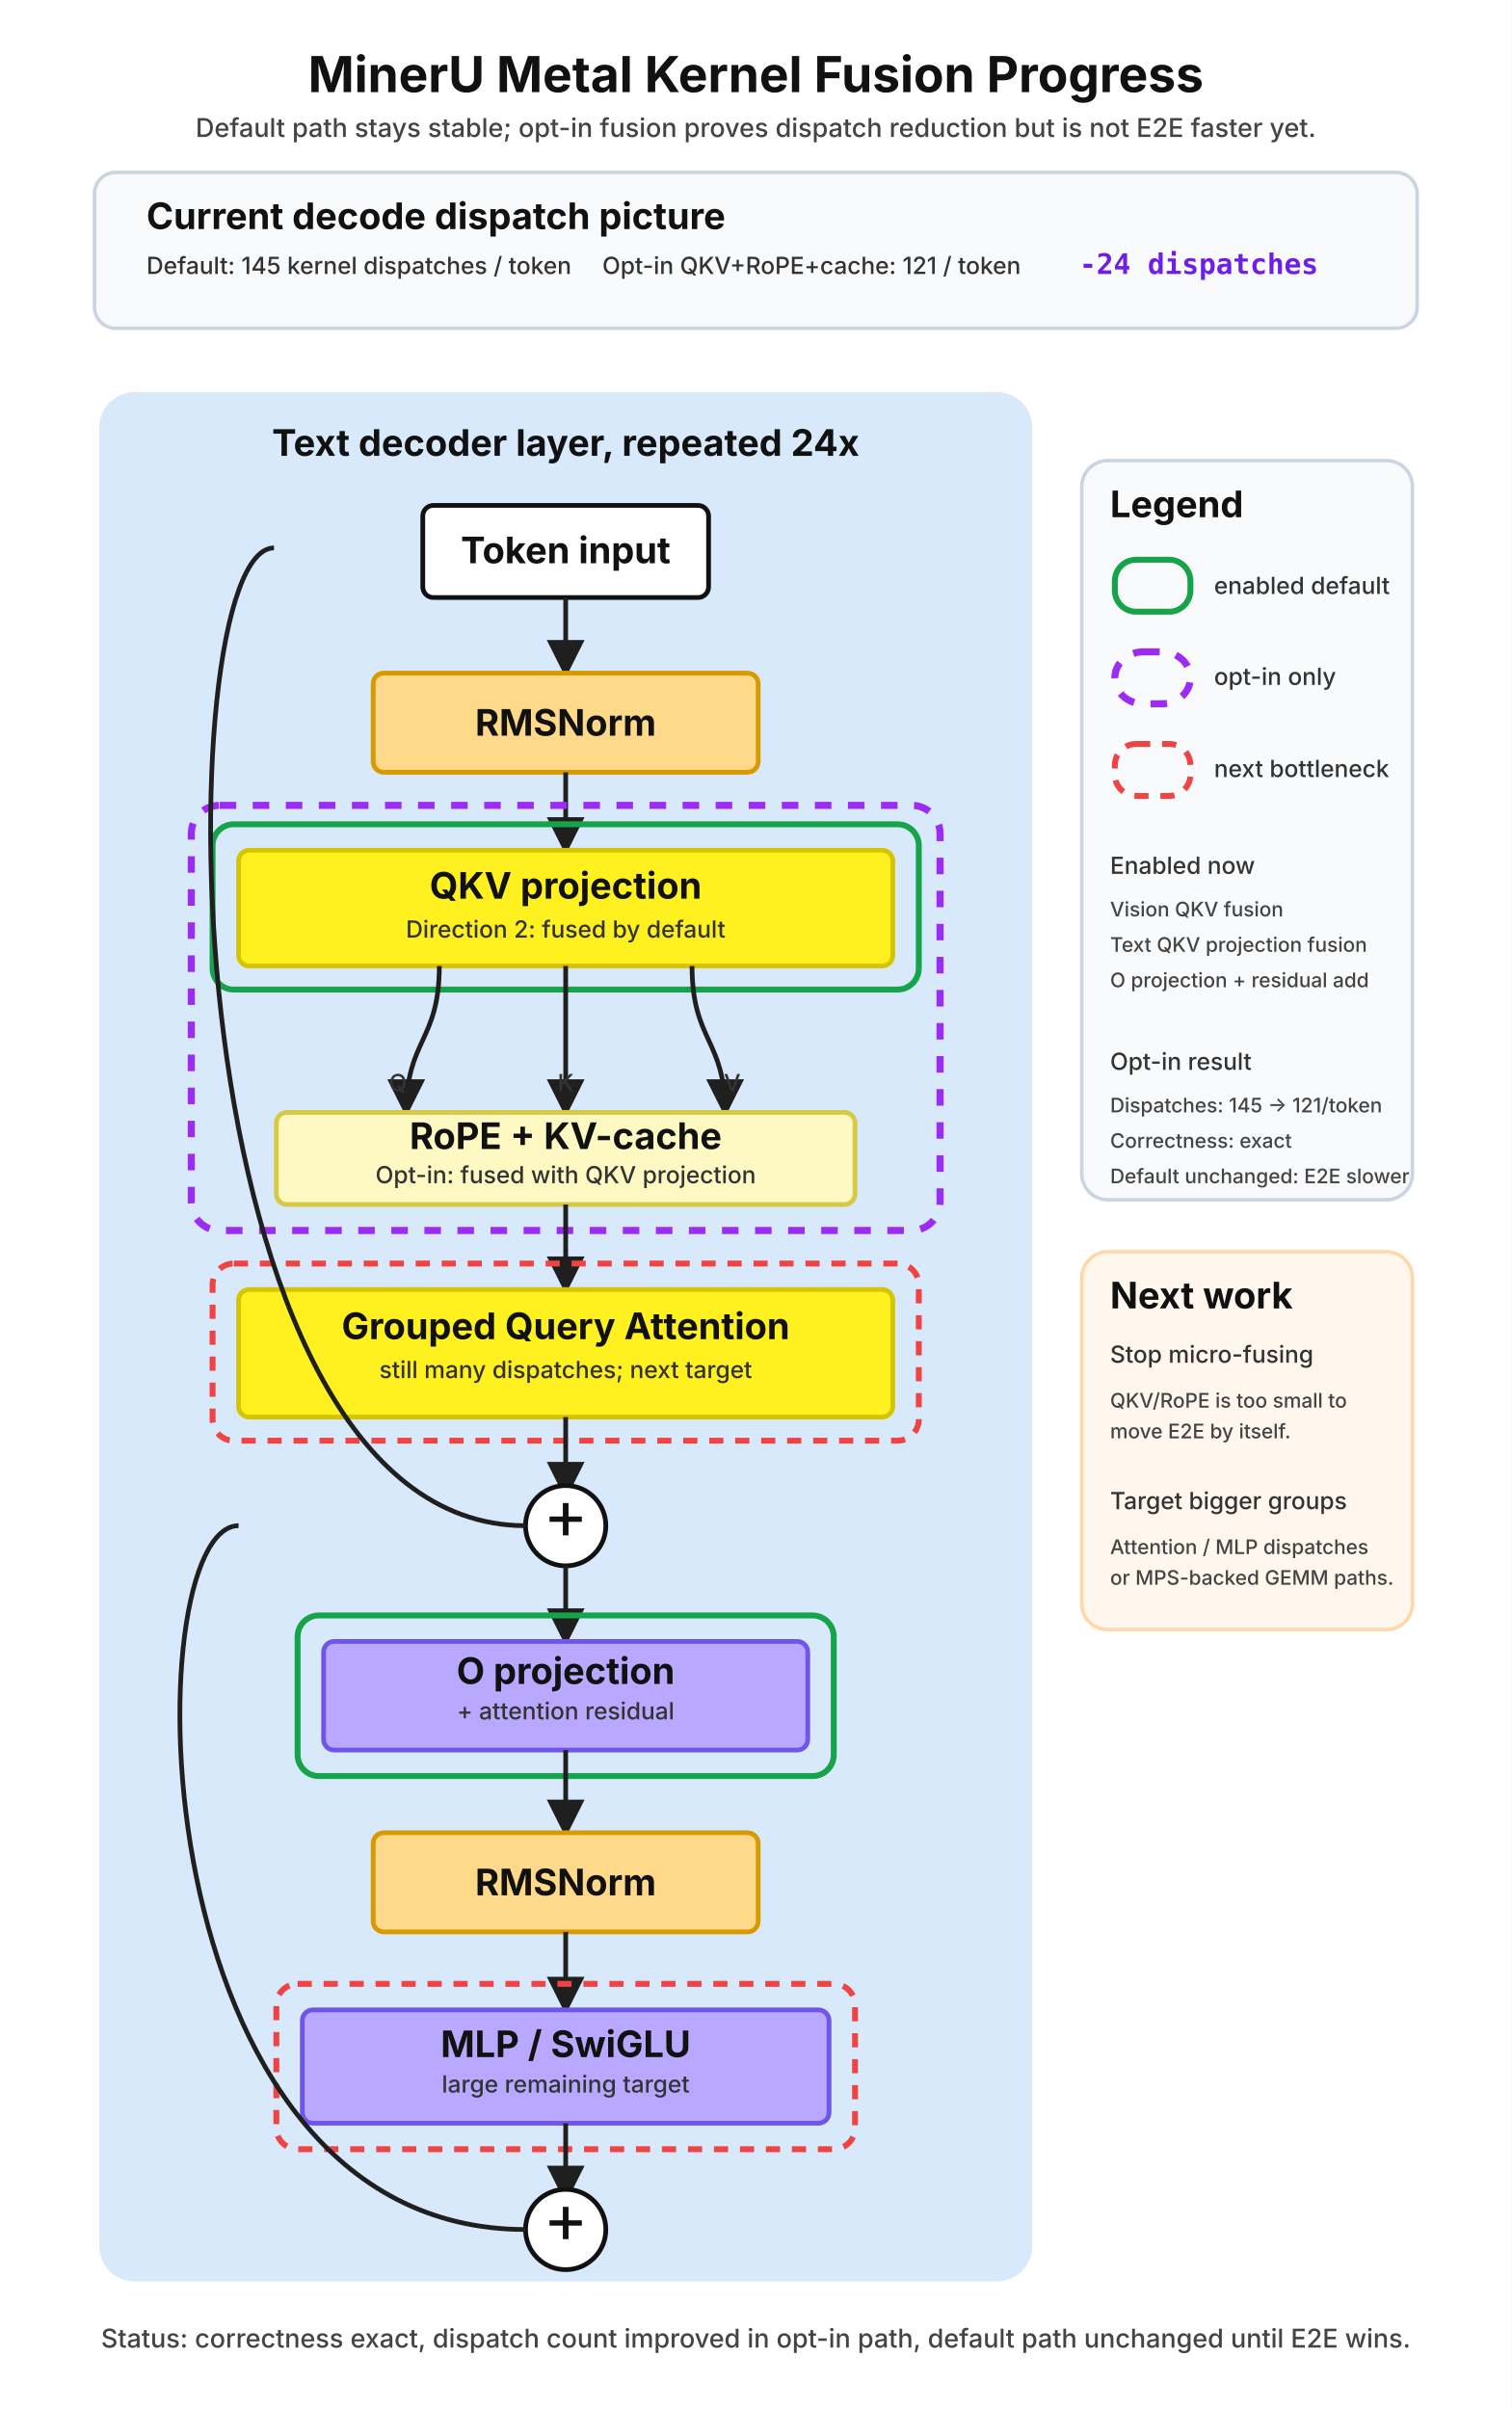
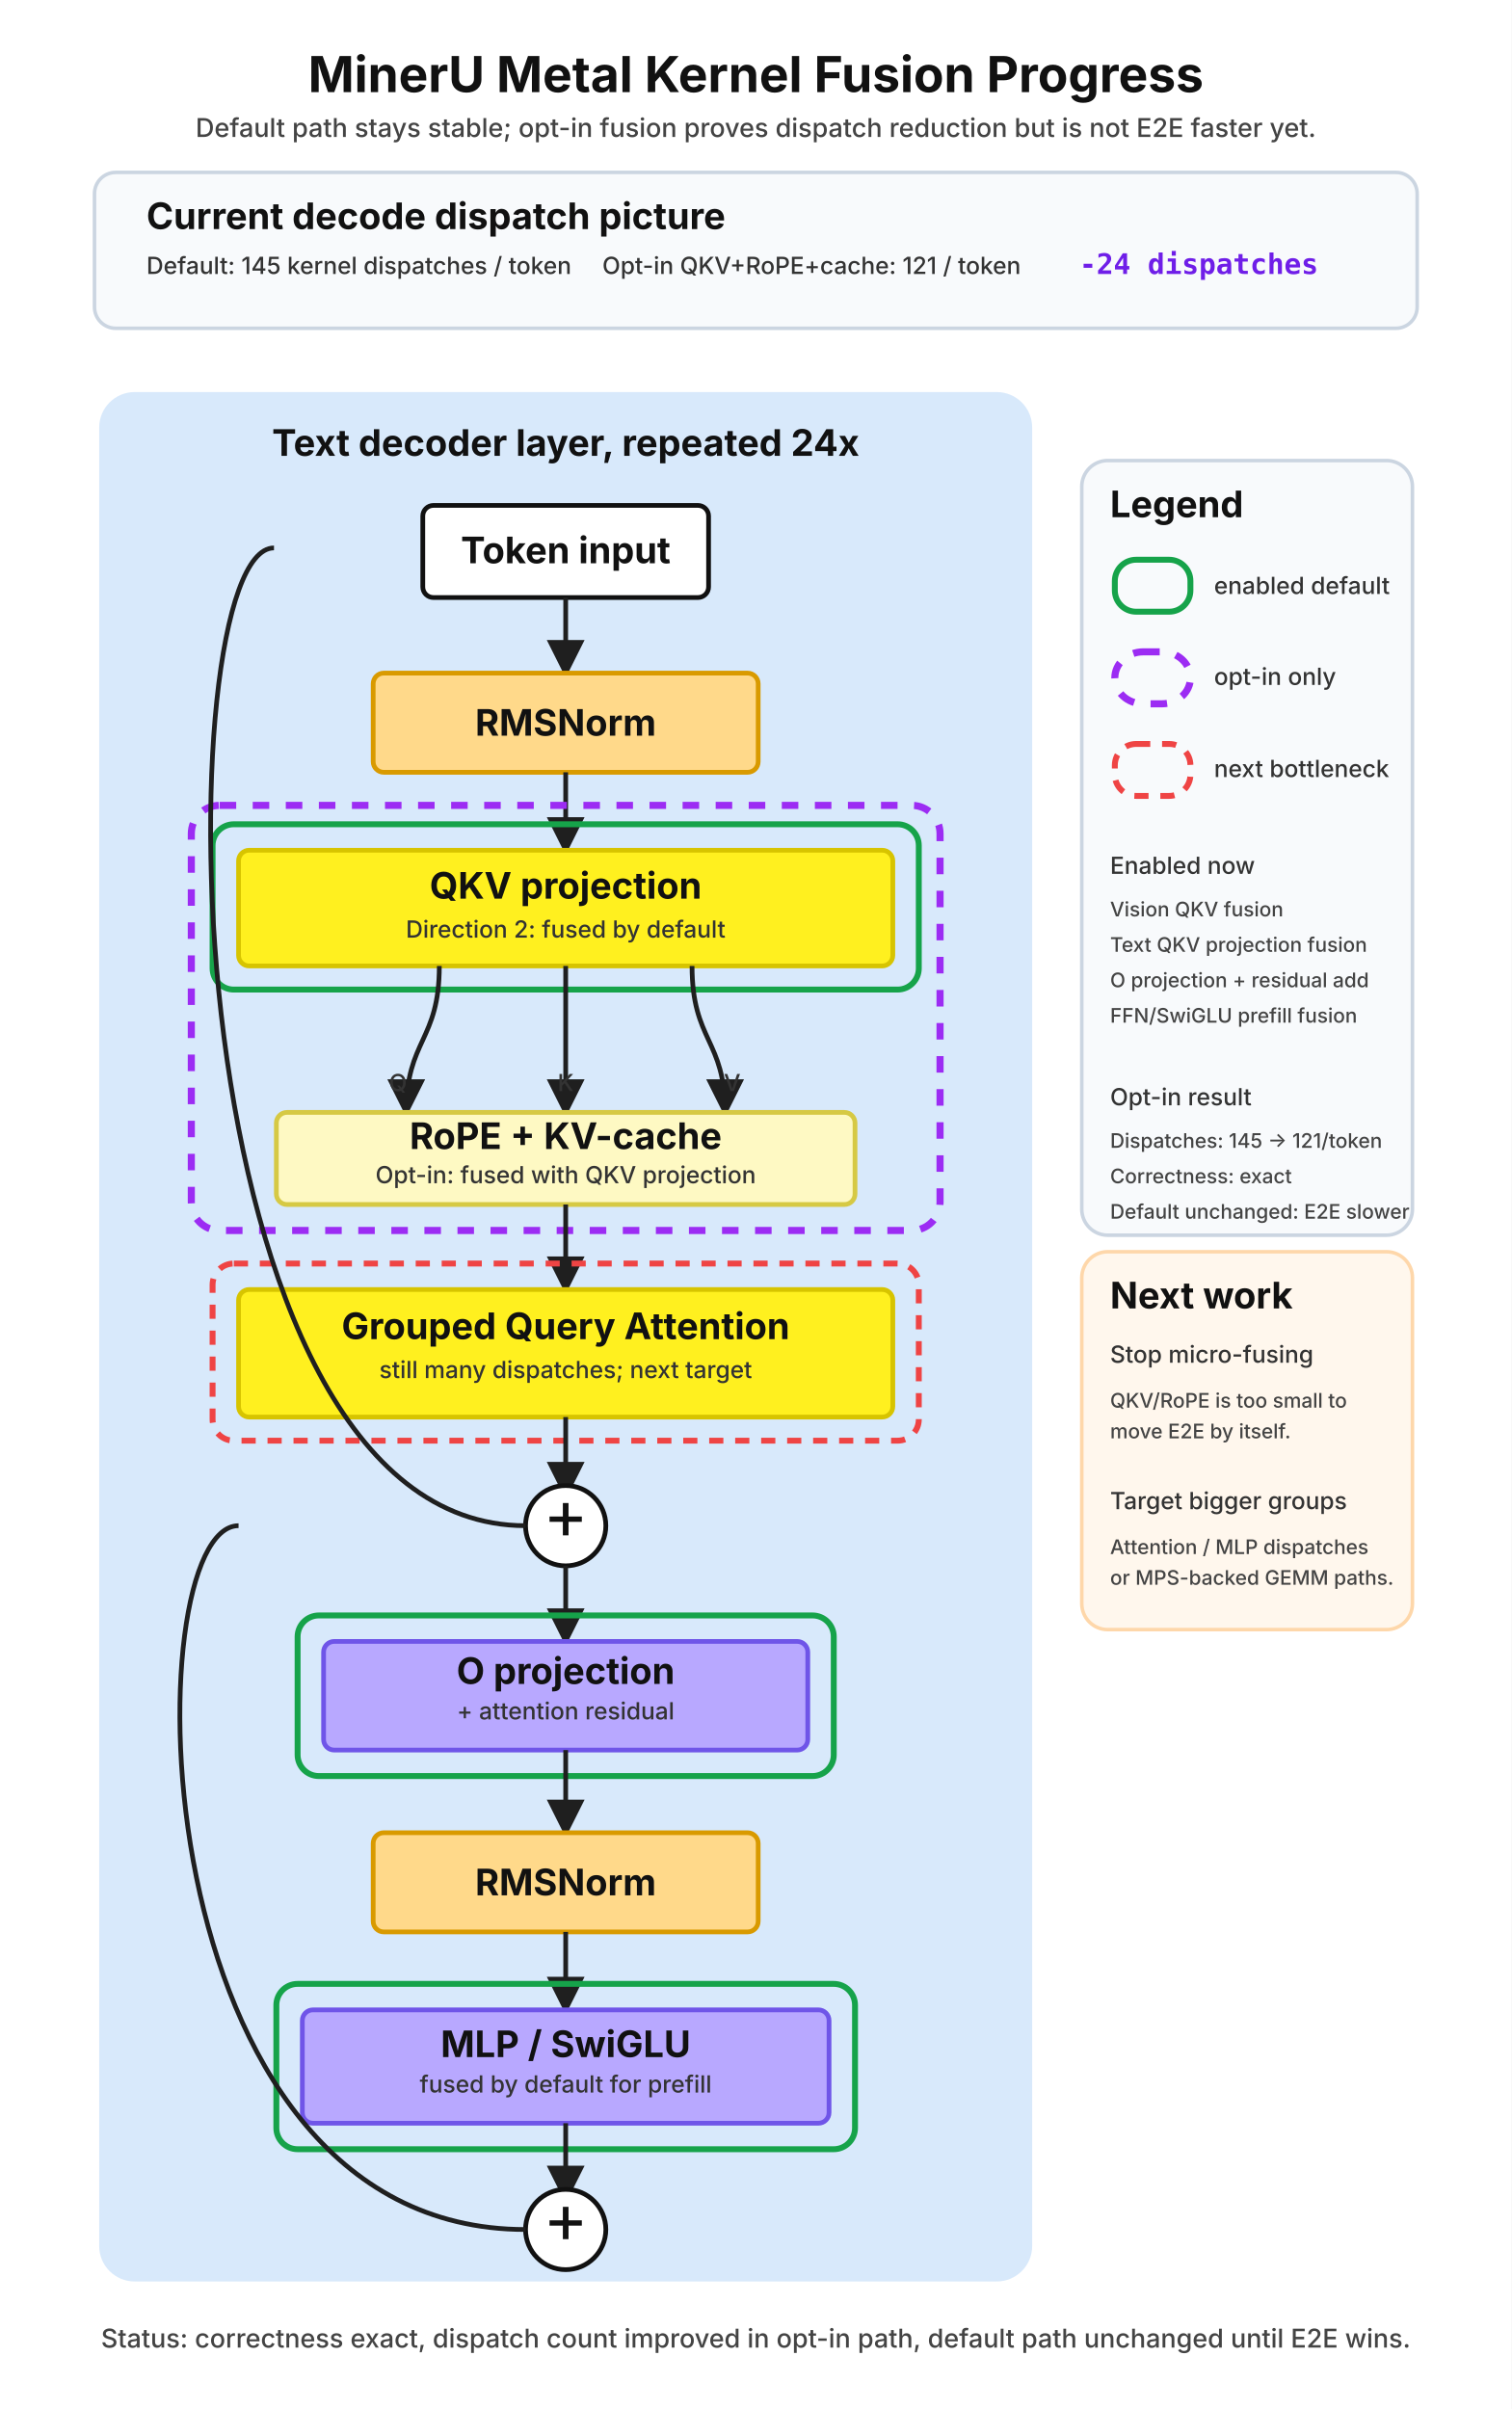
<svg xmlns="http://www.w3.org/2000/svg" width="1280" height="2040" viewBox="0 0 1280 2040" role="img" aria-labelledby="title desc">
  <defs>
    <marker id="arrow" markerWidth="12" markerHeight="12" refX="9" refY="6" orient="auto" markerUnits="strokeWidth">
      <path d="M2 2 L10 6 L2 10 Z" fill="#1f1f1f" />
    </marker>
    <style>
      .title { font-family: -apple-system, BlinkMacSystemFont, "Segoe UI", sans-serif; font-size: 42px; font-weight: 700; fill: #111; }
      .subtitle { font-family: -apple-system, BlinkMacSystemFont, "Segoe UI", sans-serif; font-size: 22px; font-weight: 500; fill: #444; }
      .label { font-family: -apple-system, BlinkMacSystemFont, "Segoe UI", sans-serif; font-size: 31px; font-weight: 700; fill: #111; }
      .small { font-family: -apple-system, BlinkMacSystemFont, "Segoe UI", sans-serif; font-size: 20px; font-weight: 500; fill: #333; }
      .tiny { font-family: -apple-system, BlinkMacSystemFont, "Segoe UI", sans-serif; font-size: 17px; font-weight: 500; fill: #444; }
      .metric { font-family: ui-monospace, SFMono-Regular, Menlo, monospace; font-size: 24px; font-weight: 700; fill: #6f1ee8; }
      .box { rx: 9; ry: 9; stroke-width: 4; }
      .wire { stroke: #1f1f1f; stroke-width: 4; fill: none; marker-end: url(#arrow); }
      .skip { stroke: #1f1f1f; stroke-width: 4; fill: none; }
      .fusion { stroke: #9c2cf3; stroke-width: 6; stroke-dasharray: 14 14; fill: none; rx: 24; ry: 24; }
      .enabled { stroke: #16a34a; stroke-width: 5; stroke-dasharray: 0; fill: none; rx: 18; ry: 18; }
      .next { stroke: #ef4444; stroke-width: 5; stroke-dasharray: 12 10; fill: none; rx: 18; ry: 18; }
    </style>
  </defs>
  <rect x="0" y="0" width="1280" height="2040" fill="#fff" />
  <text x="640" y="78" text-anchor="middle" class="title">MinerU Metal Kernel Fusion Progress</text>
  <text x="640" y="116" text-anchor="middle" class="subtitle">Default path stays stable; opt-in fusion proves dispatch reduction but is not E2E faster yet.</text>
  <g transform="translate(80 146)">
    <rect x="0" y="0" width="1120" height="132" rx="18" fill="#f8fafc" stroke="#cbd5e1" stroke-width="3" />
    <text x="44" y="48" class="label">Current decode dispatch picture</text>
    <text x="44" y="86" class="small">Default: 145 kernel dispatches / token</text>
    <text x="430" y="86" class="small">Opt-in QKV+RoPE+cache: 121 / token</text>
    <text x="834" y="86" class="metric">-24 dispatches</text>
  </g>
  <g transform="translate(84 332)">
    <rect x="0" y="0" width="790" height="1600" rx="30" fill="#d8e9fb" />
    <text x="395" y="54" text-anchor="middle" class="label">Text decoder layer, repeated 24x</text>
    <rect x="274" y="96" width="242" height="78" class="box" fill="#ffffff" stroke="#111" />
    <text x="395" y="145" text-anchor="middle" class="label">Token input</text>
    <path class="wire" d="M395 174 L395 238" />
    <rect x="232" y="238" width="326" height="84" class="box" fill="#ffd98a" stroke="#d99a00" />
    <text x="395" y="291" text-anchor="middle" class="label">RMSNorm</text>
    <path class="wire" d="M395 322 L395 388" />
    <rect x="118" y="388" width="554" height="98" class="box" fill="#fff01f" stroke="#d7c400" />
    <text x="395" y="429" text-anchor="middle" class="label">QKV projection</text>
    <text x="395" y="462" text-anchor="middle" class="small">Direction 2: fused by default</text>
    <rect x="96" y="366" width="598" height="140" class="enabled" />
    <path class="wire" d="M288 486 C288 550 260 548 260 610" />
    <path class="wire" d="M395 486 L395 610" />
    <path class="wire" d="M502 486 C502 550 530 548 530 610" />
    <text x="253" y="592" text-anchor="middle" class="small">Q</text>
    <text x="395" y="592" text-anchor="middle" class="small">K</text>
    <text x="536" y="592" text-anchor="middle" class="small">V</text>
    <rect x="150" y="610" width="490" height="78" class="box" fill="#fef9c3" stroke="#d6c944" />
    <text x="395" y="641" text-anchor="middle" class="label">RoPE + KV-cache</text>
    <text x="395" y="670" text-anchor="middle" class="small">Opt-in: fused with QKV projection</text>
    <rect x="78" y="350" width="634" height="360" class="fusion" />
    <path class="wire" d="M395 688 L395 760" />
    <rect x="118" y="760" width="554" height="108" class="box" fill="#fff01f" stroke="#d7c400" />
    <text x="395" y="802" text-anchor="middle" class="label">Grouped Query Attention</text>
    <text x="395" y="835" text-anchor="middle" class="small">still many dispatches; next target</text>
    <rect x="96" y="738" width="598" height="150" class="next" />
    <path class="wire" d="M395 868 L395 934" />
    <circle cx="395" cy="960" r="34" fill="#fff" stroke="#111" stroke-width="4" />
    <text x="395" y="971" text-anchor="middle" font-size="58" font-family="-apple-system, BlinkMacSystemFont, Segoe UI, sans-serif" fill="#111">+</text>
    <path class="skip" d="M148 132 C56 132 56 960 361 960" />
    <path class="wire" d="M395 994 L395 1058" />
    <rect x="190" y="1058" width="410" height="92" class="box" fill="#b8a8ff" stroke="#6f55e8" />
    <text x="395" y="1094" text-anchor="middle" class="label">O projection</text>
    <text x="395" y="1124" text-anchor="middle" class="small">+ attention residual</text>
    <rect x="168" y="1036" width="454" height="136" class="enabled" />
    <path class="wire" d="M395 1150 L395 1220" />
    <rect x="232" y="1220" width="326" height="84" class="box" fill="#ffd98a" stroke="#d99a00" />
    <text x="395" y="1273" text-anchor="middle" class="label">RMSNorm</text>
    <path class="wire" d="M395 1304 L395 1370" />
    <rect x="172" y="1370" width="446" height="96" class="box" fill="#b8a8ff" stroke="#6f55e8" />
    <text x="395" y="1410" text-anchor="middle" class="label">MLP / SwiGLU</text>
-     <text x="395" y="1440" text-anchor="middle" class="small">large remaining target</text>
-     <rect x="150" y="1348" width="490" height="140" class="next" />
+     <text x="395" y="1440" text-anchor="middle" class="small">fused by default for prefill</text>
+     <rect x="150" y="1348" width="490" height="140" class="enabled" />
    <path class="wire" d="M395 1466 L395 1530" />
    <circle cx="395" cy="1556" r="34" fill="#fff" stroke="#111" stroke-width="4" />
    <text x="395" y="1567" text-anchor="middle" font-size="58" font-family="-apple-system, BlinkMacSystemFont, Segoe UI, sans-serif" fill="#111">+</text>
    <path class="skip" d="M118 960 C30 960 30 1556 361 1556" />
  </g>
  <g transform="translate(916 390)">
-     <rect x="0" y="0" width="280" height="626" rx="22" fill="#f8fafc" stroke="#cbd5e1" stroke-width="3" />
+     <rect x="0" y="0" width="280" height="656" rx="22" fill="#f8fafc" stroke="#cbd5e1" stroke-width="3" />
    <text x="24" y="48" class="label">Legend</text>
    <rect x="28" y="84" width="64" height="44" class="enabled" />
    <text x="112" y="113" class="small">enabled default</text>
    <rect x="28" y="162" width="64" height="44" class="fusion" />
    <text x="112" y="190" class="small">opt-in only</text>
    <rect x="28" y="240" width="64" height="44" class="next" />
    <text x="112" y="268" class="small">next bottleneck</text>
    <text x="24" y="350" class="small">Enabled now</text>
    <text x="24" y="386" class="tiny">Vision QKV fusion</text>
    <text x="24" y="416" class="tiny">Text QKV projection fusion</text>
    <text x="24" y="446" class="tiny">O projection + residual add</text>
-     <text x="24" y="516" class="small">Opt-in result</text>
-     <text x="24" y="552" class="tiny">Dispatches: 145 -&gt; 121/token</text>
-     <text x="24" y="582" class="tiny">Correctness: exact</text>
-     <text x="24" y="612" class="tiny">Default unchanged: E2E slower</text>
+     <text x="24" y="476" class="tiny">FFN/SwiGLU prefill fusion</text>
+     <text x="24" y="546" class="small">Opt-in result</text>
+     <text x="24" y="582" class="tiny">Dispatches: 145 -&gt; 121/token</text>
+     <text x="24" y="612" class="tiny">Correctness: exact</text>
+     <text x="24" y="642" class="tiny">Default unchanged: E2E slower</text>
  </g>
  <g transform="translate(916 1060)">
    <rect x="0" y="0" width="280" height="320" rx="22" fill="#fff7ed" stroke="#fed7aa" stroke-width="3" />
    <text x="24" y="48" class="label">Next work</text>
    <text x="24" y="94" class="small">Stop micro-fusing</text>
    <text x="24" y="132" class="tiny">QKV/RoPE is too small to</text>
    <text x="24" y="158" class="tiny">move E2E by itself.</text>
    <text x="24" y="218" class="small">Target bigger groups</text>
    <text x="24" y="256" class="tiny">Attention / MLP dispatches</text>
    <text x="24" y="282" class="tiny">or MPS-backed GEMM paths.</text>
  </g>
  <text x="640" y="1988" text-anchor="middle" class="subtitle">Status: correctness exact, dispatch count improved in opt-in path, default path unchanged until E2E wins.</text>
</svg>
